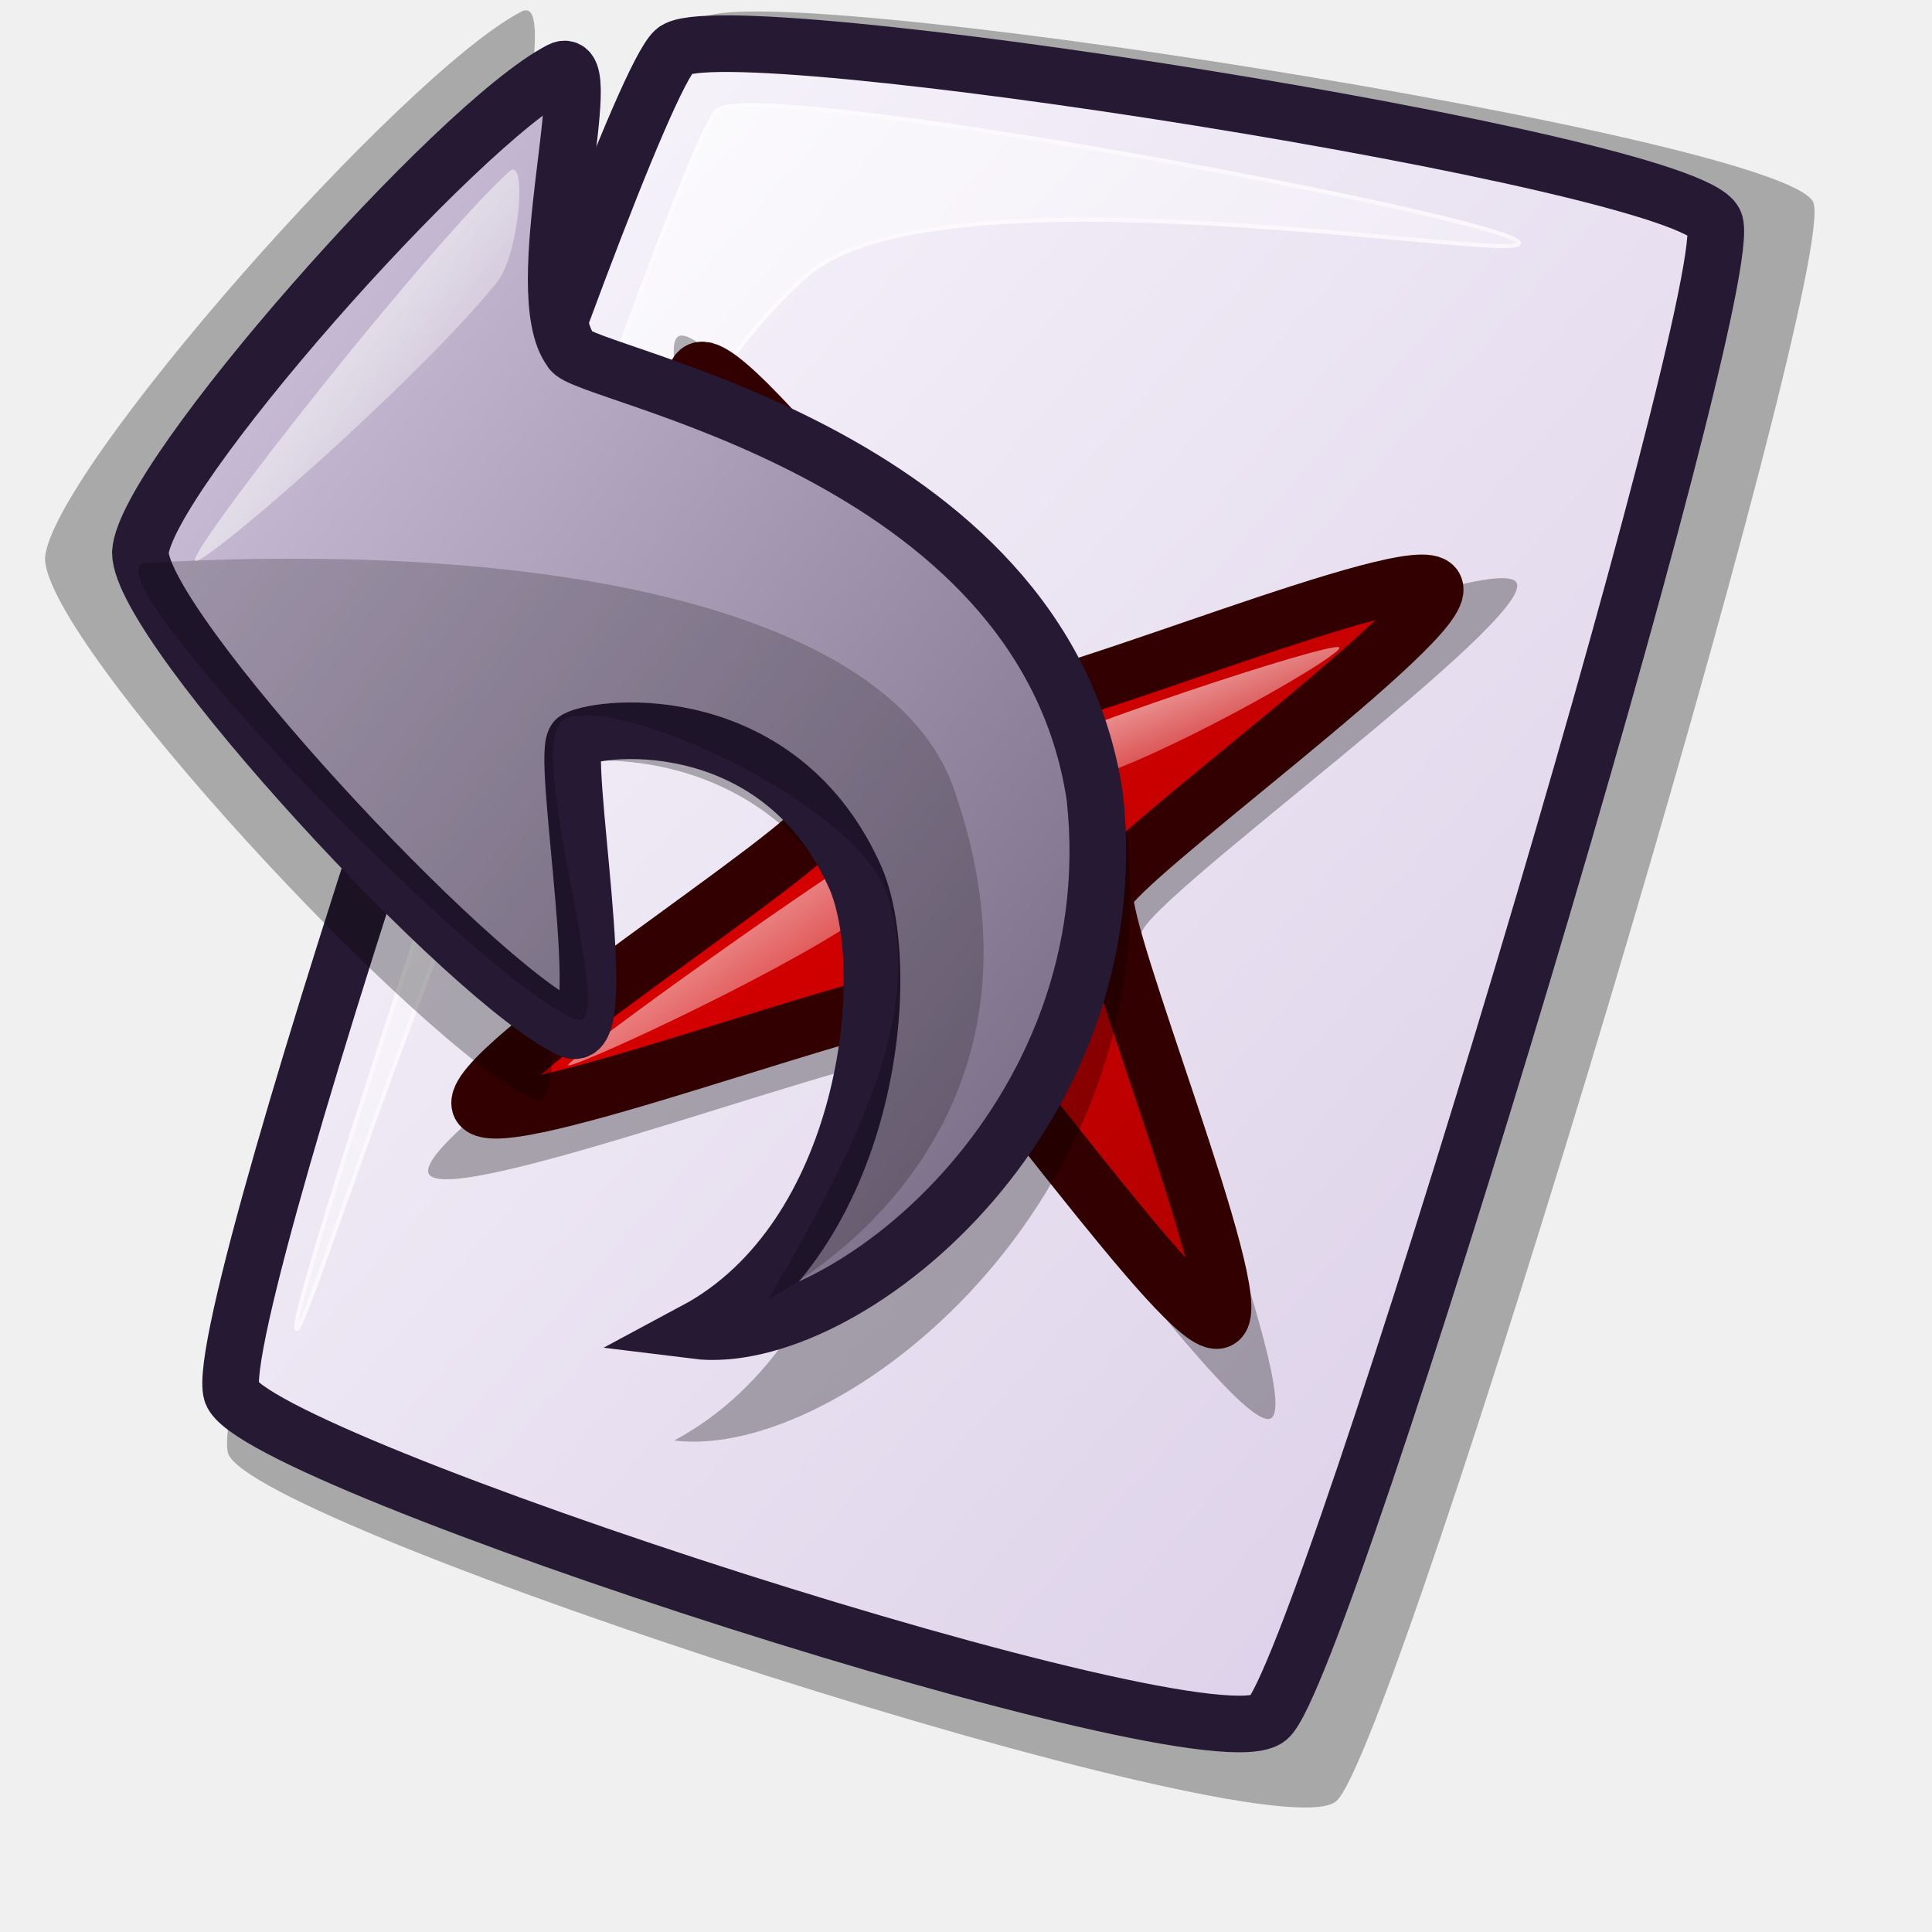
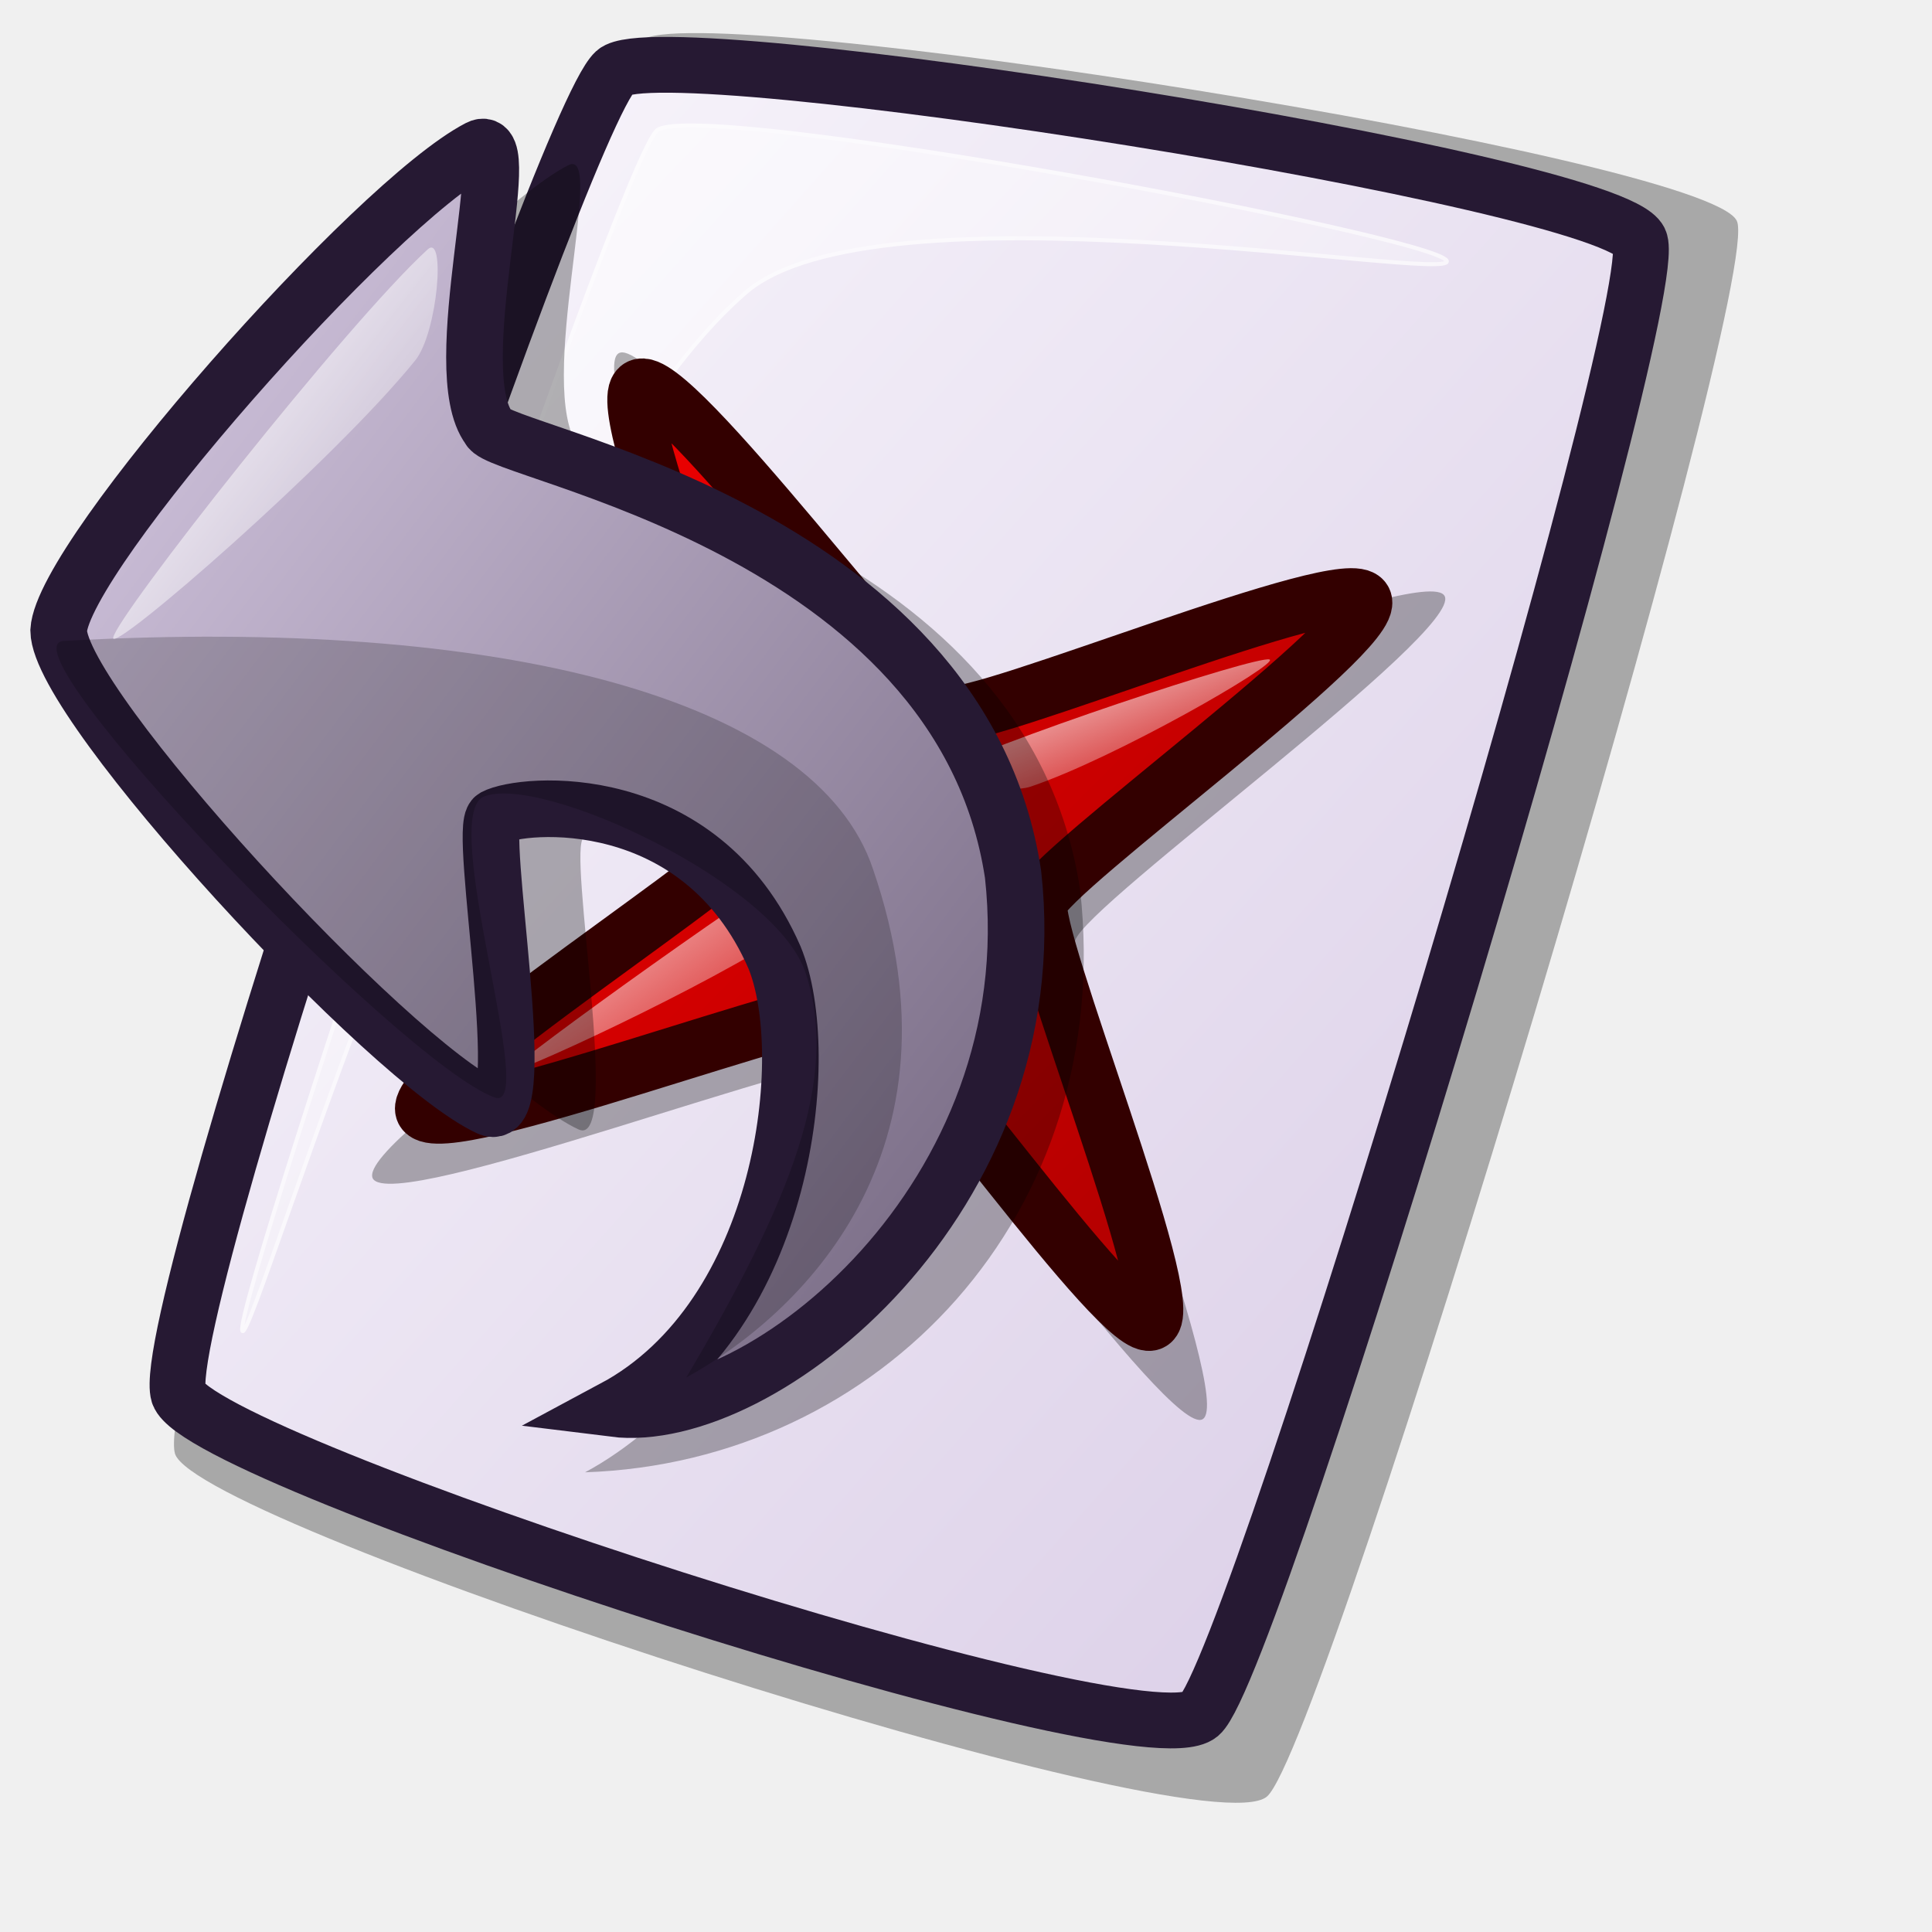
<svg xmlns="http://www.w3.org/2000/svg" xmlns:xlink="http://www.w3.org/1999/xlink" id="svg1" width="48pt" height="48pt">
  <defs id="defs3">
    <linearGradient id="linearGradient730">
      <stop style="stop-color:#d9cce6;stop-opacity:1;" offset="0" id="stop731" />
      <stop style="stop-color:#73667f;stop-opacity:1;" offset="1" id="stop732" />
    </linearGradient>
+     <linearGradient xlink:href="#linearGradient730" id="linearGradient733" x1="0.017" y1="0.023" x2="0.974" y2="0.984" />
    <linearGradient id="linearGradient837">
      <stop style="stop-color:#f50000;stop-opacity:1;" offset="0" id="stop838" />
      <stop style="stop-color:#a90000;stop-opacity:1;" offset="1" id="stop839" />
    </linearGradient>
    <linearGradient id="linearGradient584">
      <stop style="stop-color:#ffffff;stop-opacity:1;" offset="0" id="stop585" />
      <stop style="stop-color:#ffffff;stop-opacity:0;" offset="1" id="stop586" />
    </linearGradient>
    <linearGradient id="linearGradient578">
      <stop style="stop-color:#faf8fd;stop-opacity:1;" offset="0" id="stop579" />
      <stop style="stop-color:#d9cce6;stop-opacity:1;" offset="1" id="stop580" />
    </linearGradient>
    <linearGradient xlink:href="#linearGradient578" id="linearGradient581" x1="0.017" y1="0.023" x2="0.974" y2="0.984" />
    <linearGradient xlink:href="#linearGradient584" id="linearGradient583" x1="0.015" y1="0.023" x2="0.977" y2="0.938" />
    <linearGradient xlink:href="#linearGradient584" id="linearGradient654" x1="0.007" y1="0.023" x2="0.98" y2="0.992" />
    <linearGradient xlink:href="#linearGradient584" id="linearGradient655" x1="-0.01" y1="0.008" x2="0.942" y2="0.977" />
    <linearGradient xlink:href="#linearGradient837" id="linearGradient840" x1="0.017" y1="0.023" x2="0.974" y2="0.984" />
-     <linearGradient xlink:href="#linearGradient730" id="linearGradient733" x1="0.017" y1="0.023" x2="0.974" y2="0.984" />
  </defs>
-   <path d="M 7.557 48.147 C 8.371 50.577 42.051 61.503 44.262 59.67 C 46.242 58.011 61.052 8.649 60.061 6.691 C 59.03 4.533 24.859 -0.843 23.237 0.633 C 21.239 2.462 6.703 45.359 7.557 48.147 z " style="font-size:12;opacity:0.303;fill-rule:evenodd;stroke-width:12.5;" id="path639" />
-   <path d="M 7.673 46.136 C 8.434 48.41 39.944 58.632 42.013 56.916 C 43.865 55.365 57.722 9.182 56.794 7.351 C 55.83 5.331 23.86 0.302 22.343 1.683 C 20.473 3.394 6.874 43.528 7.673 46.136 z " style="font-size:12;fill:url(#linearGradient581);fill-rule:evenodd;stroke:#261933;stroke-width:1.875;stroke-dasharray:none;" id="path634" />
-   <path d="M 9.817 44.007 C 9.488 43.174 22.555 4.437 23.776 3.638 C 25.303 2.596 49.983 7.209 50.311 8.04 C 50.612 8.802 31.056 5.244 26.705 9.136 C 18.36 16.39 10.117 44.767 9.817 44.007 z " style="font-size:12;opacity:0.7;fill:url(#linearGradient583);fill-rule:evenodd;stroke:#ffffff;stroke-width:0.101pt;" id="path640" />
-   <path style="fill:#000000;fill-rule:evenodd;stroke:none;stroke-opacity:1;stroke-width:18.75;stroke-linejoin:miter;stroke-linecap:butt;fill-opacity:1;stroke-dasharray:none;opacity:0.3;" d="M 14.203 38.886 C 14.883 40.131 29.516 34.475 31.104 34.835 C 32.394 35.209 40.994 47.634 42.104 46.981 C 43.232 46.317 37.454 32.139 37.819 30.886 C 38.175 29.663 50.828 20.534 50.241 19.311 C 49.671 18.124 35.532 24 34.348 23.655 C 33.067 23.17 23.655 10.423 22.47 11.145 C 21.267 11.878 27.613 26.528 27.184 28.019 C 26.701 29.321 13.582 37.591 14.203 38.886 z " id="path601" />
-   <path style="font-size:12;fill:url(#linearGradient840);fill-rule:evenodd;stroke:#330000;stroke-width:1.875;stroke-dasharray:none;" d="M 15.906 36.622 C 16.502 37.715 29.342 32.752 30.735 33.068 C 31.867 33.396 39.413 44.298 40.387 43.725 C 41.377 43.143 36.307 30.702 36.627 29.603 C 36.939 28.53 48.041 20.52 47.526 19.447 C 47.026 18.405 34.621 23.561 33.581 23.258 C 32.457 22.833 24.199 11.648 23.16 12.282 C 22.104 12.925 27.672 25.779 27.296 27.087 C 26.872 28.229 15.361 35.486 15.906 36.622 z " id="path589" />
-   <path style="font-size:12;fill:url(#linearGradient655);fill-rule:evenodd;stroke:none;stroke-width:1pt;" d="M 18.822 35.27 C 19.077 34.895 27.48 28.815 30.076 27.373 C 30.576 27.096 29.058 30.025 28.385 30.479 C 25.499 32.427 18.613 35.579 18.822 35.27 z " id="path596" />
-   <path style="fill:url(#linearGradient654);fill-rule:evenodd;stroke:none;stroke-opacity:1;stroke-width:1pt;stroke-linejoin:miter;stroke-linecap:butt;fill-opacity:1;opacity:0.75;" d="M 27.688 23.408 C 27.306 22.742 24.6 15.591 24.988 15.531 C 25.438 15.462 30.697 22.06 31.062 22.697 C 31.248 23.02 26.669 17.961 26.478 17.982 C 26.366 17.999 27.857 23.703 27.688 23.408 z " id="path597" />
-   <path style="fill:url(#linearGradient583);fill-rule:evenodd;stroke:none;stroke-opacity:1;stroke-width:1pt;stroke-linejoin:miter;stroke-linecap:butt;fill-opacity:1;" d="M 32.728 25.439 C 35.059 24.218 43.948 21.288 44.354 21.44 C 44.697 21.569 39.167 24.759 36.31 25.718 C 35.593 25.958 32.234 25.698 32.728 25.439 z " id="path598" />
-   <path style="fill:#000000;fill-rule:evenodd;stroke:none;stroke-opacity:1;stroke-width:18.75;stroke-linejoin:miter;stroke-linecap:butt;fill-opacity:1;stroke-dasharray:none;opacity:0.296;" d="M 22.332 47.719 C 27.862 48.408 38.675 39.802 37.331 27.656 C 35.363 14.609 17.952 11.833 17.657 10.905 C 16.004 8.716 18.735 -0.374 17.268 0.386 C 13.346 2.418 1.653 15.666 1.49 18.501 C 1.523 21.315 13.904 34.703 17.657 36.422 C 19.293 37.171 17.206 25.866 17.852 25.514 C 18.894 24.957 25.572 24.368 28.371 30.773 C 29.871 34.401 28.786 44.26 22.332 47.719 z " id="path739" />
-   <path style="font-size:12;fill:url(#linearGradient733);fill-rule:evenodd;stroke:#261933;stroke-width:1.875;stroke-dasharray:none;" d="M 23.035 44.079 C 27.912 44.687 37.451 37.094 36.265 26.381 C 34.53 14.871 19.171 12.422 18.911 11.604 C 17.452 9.673 19.862 1.654 18.567 2.325 C 15.108 4.117 4.793 15.804 4.649 18.305 C 4.678 20.787 15.6 32.597 18.911 34.113 C 20.354 34.773 18.513 24.801 19.083 24.491 C 20.002 23.999 25.893 23.48 28.361 29.13 C 29.685 32.33 28.728 41.028 23.035 44.079 z " id="path735" />
-   <path style="font-size:12;opacity:0.202;fill-rule:evenodd;stroke:none;stroke-width:0.965pt;" d="M 25.44 43.048 C 28.899 37.208 30.536 33.137 29.392 29.645 C 28.416 26.665 20.626 23.048 18.739 23.803 C 17.19 24.423 20.587 34.326 19.083 33.769 C 15.947 32.608 2.627 18.746 4.821 18.648 C 19.345 17.835 29.748 20.573 31.626 26.209 C 34.851 35.593 29.186 40.988 25.44 43.048 z " id="path737" />
-   <path style="fill:url(#linearGradient583);fill-rule:evenodd;stroke:none;stroke-opacity:1;stroke-width:1pt;stroke-linejoin:miter;stroke-linecap:butt;fill-opacity:1;" d="M 6.454 18.546 C 6.529 17.873 14.143 8.184 16.87 5.68 C 17.479 5.121 17.204 8.439 16.461 9.356 C 13.732 12.727 6.393 19.098 6.454 18.546 z " id="path941" />
+   <path d="M 5.799,48.163 C 6.601,50.557 39.787,61.323 41.966,59.516 C 43.916,57.882 58.51,9.243 57.533,7.314 C 56.517,5.188 22.847,-0.109 21.249,1.345 C 19.28,3.147 4.958,45.416 5.799,48.163 z " style="font-size:12;opacity:0.303;fill-rule:evenodd;stroke-width:12.5;" id="path639" />
+   <path d="M 5.913,46.181 C 6.663,48.421 37.711,58.493 39.75,56.803 C 41.575,55.274 55.228,9.769 54.314,7.964 C 53.364,5.975 21.863,1.019 20.368,2.38 C 18.526,4.066 5.126,43.611 5.913,46.181 z " style="font-size:12;fill:url(#linearGradient581);fill-rule:evenodd;stroke:#261933;stroke-width:1.848;" id="path634" />
+   <path d="M 8.026,44.083 C 7.702,43.262 20.577,5.093 21.78,4.306 C 23.285,3.28 47.603,7.824 47.926,8.643 C 48.223,9.394 28.953,5.889 24.666,9.724 C 16.444,16.872 8.321,44.832 8.026,44.083 z " style="font-size:12;opacity:0.7;fill:url(#linearGradient583);fill-rule:evenodd;stroke:#ffffff;stroke-width:0.099pt;" id="path640" />
+   <path style="opacity:0.3;fill:#000000;fill-opacity:1;fill-rule:evenodd;stroke:none;stroke-width:18.75;stroke-linecap:butt;stroke-linejoin:miter;stroke-opacity:1;" d="M 12.348,39.037 C 13.017,40.264 27.436,34.691 29.001,35.045 C 30.272,35.414 38.746,47.656 39.839,47.013 C 40.951,46.359 35.258,32.389 35.617,31.155 C 35.968,29.95 48.435,20.955 47.857,19.749 C 47.295,18.579 33.364,24.369 32.197,24.029 C 30.935,23.552 21.661,10.992 20.493,11.703 C 19.308,12.425 25.561,26.861 25.138,28.33 C 24.662,29.612 11.735,37.761 12.348,39.037 z " id="path601" />
+   <path style="font-size:12;fill:url(#linearGradient840);fill-rule:evenodd;stroke:#330000;stroke-width:1.848;" d="M 14.026,36.807 C 14.613,37.883 27.264,32.993 28.637,33.304 C 29.753,33.628 37.188,44.369 38.147,43.805 C 39.123,43.231 34.127,30.973 34.443,29.89 C 34.75,28.833 45.69,20.94 45.182,19.883 C 44.689,18.856 32.466,23.937 31.441,23.638 C 30.334,23.219 22.197,12.199 21.173,12.823 C 20.133,13.457 25.619,26.123 25.248,27.412 C 24.83,28.537 13.488,35.687 14.026,36.807 z " id="path589" />
+   <path style="font-size:12;fill:url(#linearGradient655);fill-rule:evenodd;stroke:none;stroke-width:1pt;" d="M 16.899,35.474 C 17.15,35.105 25.43,29.114 27.988,27.693 C 28.48,27.42 26.985,30.306 26.321,30.754 C 23.478,32.673 16.692,35.778 16.899,35.474 z " id="path596" />
+   <path style="opacity:0.75;fill:url(#linearGradient654);fill-opacity:1;fill-rule:evenodd;stroke:none;stroke-width:1pt;stroke-linecap:butt;stroke-linejoin:miter;stroke-opacity:1;" d="M 25.634,23.786 C 25.258,23.13 22.592,16.084 22.975,16.025 C 23.418,15.957 28.6,22.458 28.96,23.085 C 29.142,23.404 24.631,18.419 24.442,18.44 C 24.332,18.456 25.801,24.076 25.634,23.786 z " id="path597" />
+   <path style="fill:url(#linearGradient583);fill-opacity:1;fill-rule:evenodd;stroke:none;stroke-width:1pt;stroke-linecap:butt;stroke-linejoin:miter;stroke-opacity:1;" d="M 30.601,25.787 C 32.897,24.584 41.656,21.697 42.056,21.847 C 42.394,21.974 36.945,25.118 34.13,26.062 C 33.424,26.299 30.114,26.042 30.601,25.787 z " id="path598" />
+   <path style="font-size:12;opacity:0.296;fill-rule:evenodd;stroke-width:18.75;" d="M 19.381,48.772 C 29.14,48.443 36.973,40.245 35.781,29.479 C 34.037,17.915 19.429,15.62 19.168,14.797 C 17.702,12.858 20.123,4.8 18.822,5.474 C 15.345,7.275 4.976,19.018 4.832,21.531 C 4.861,24.025 15.839,35.892 19.168,37.415 C 20.618,38.079 18.767,28.059 19.34,27.746 C 20.264,27.253 26.186,26.731 28.667,32.408 C 29.997,35.624 25.104,45.706 19.381,48.772 z " id="path994" />
+   <path style="font-size:12;fill:url(#linearGradient733);fill-rule:evenodd;stroke:#261933;stroke-width:1.875;" d="M 20.329,46.662 C 25.206,47.27 34.745,39.678 33.559,28.964 C 31.824,17.455 16.465,15.006 16.205,14.187 C 14.746,12.257 17.156,4.238 15.861,4.909 C 12.402,6.701 2.087,18.388 1.943,20.888 C 1.972,23.37 12.894,35.181 16.205,36.696 C 17.648,37.357 15.807,27.385 16.377,27.074 C 17.296,26.583 23.187,26.064 25.655,31.713 C 26.979,34.914 26.022,43.611 20.329,46.662 z " id="path735" />
+   <path style="font-size:12;opacity:0.202;fill-rule:evenodd;stroke:none;stroke-width:0.965pt;" d="M 22.734,45.631 C 26.193,39.792 27.83,35.721 26.686,32.229 C 25.71,29.249 17.92,25.632 16.033,26.387 C 14.484,27.006 17.881,36.91 16.377,36.353 C 13.241,35.192 -0.079,21.33 2.115,21.232 C 16.639,20.419 27.042,23.157 28.92,28.792 C 32.145,38.177 26.48,43.572 22.734,45.631 z " id="path737" />
+   <path style="fill:url(#linearGradient583);fill-opacity:1;fill-rule:evenodd;stroke:none;stroke-width:1pt;stroke-linecap:butt;stroke-linejoin:miter;stroke-opacity:1;" d="M 3.748,21.13 C 3.823,20.457 11.437,10.768 14.164,8.264 C 14.773,7.705 14.498,11.022 13.755,11.94 C 11.026,15.311 3.687,21.682 3.748,21.13 z " id="path941" />
</svg>
